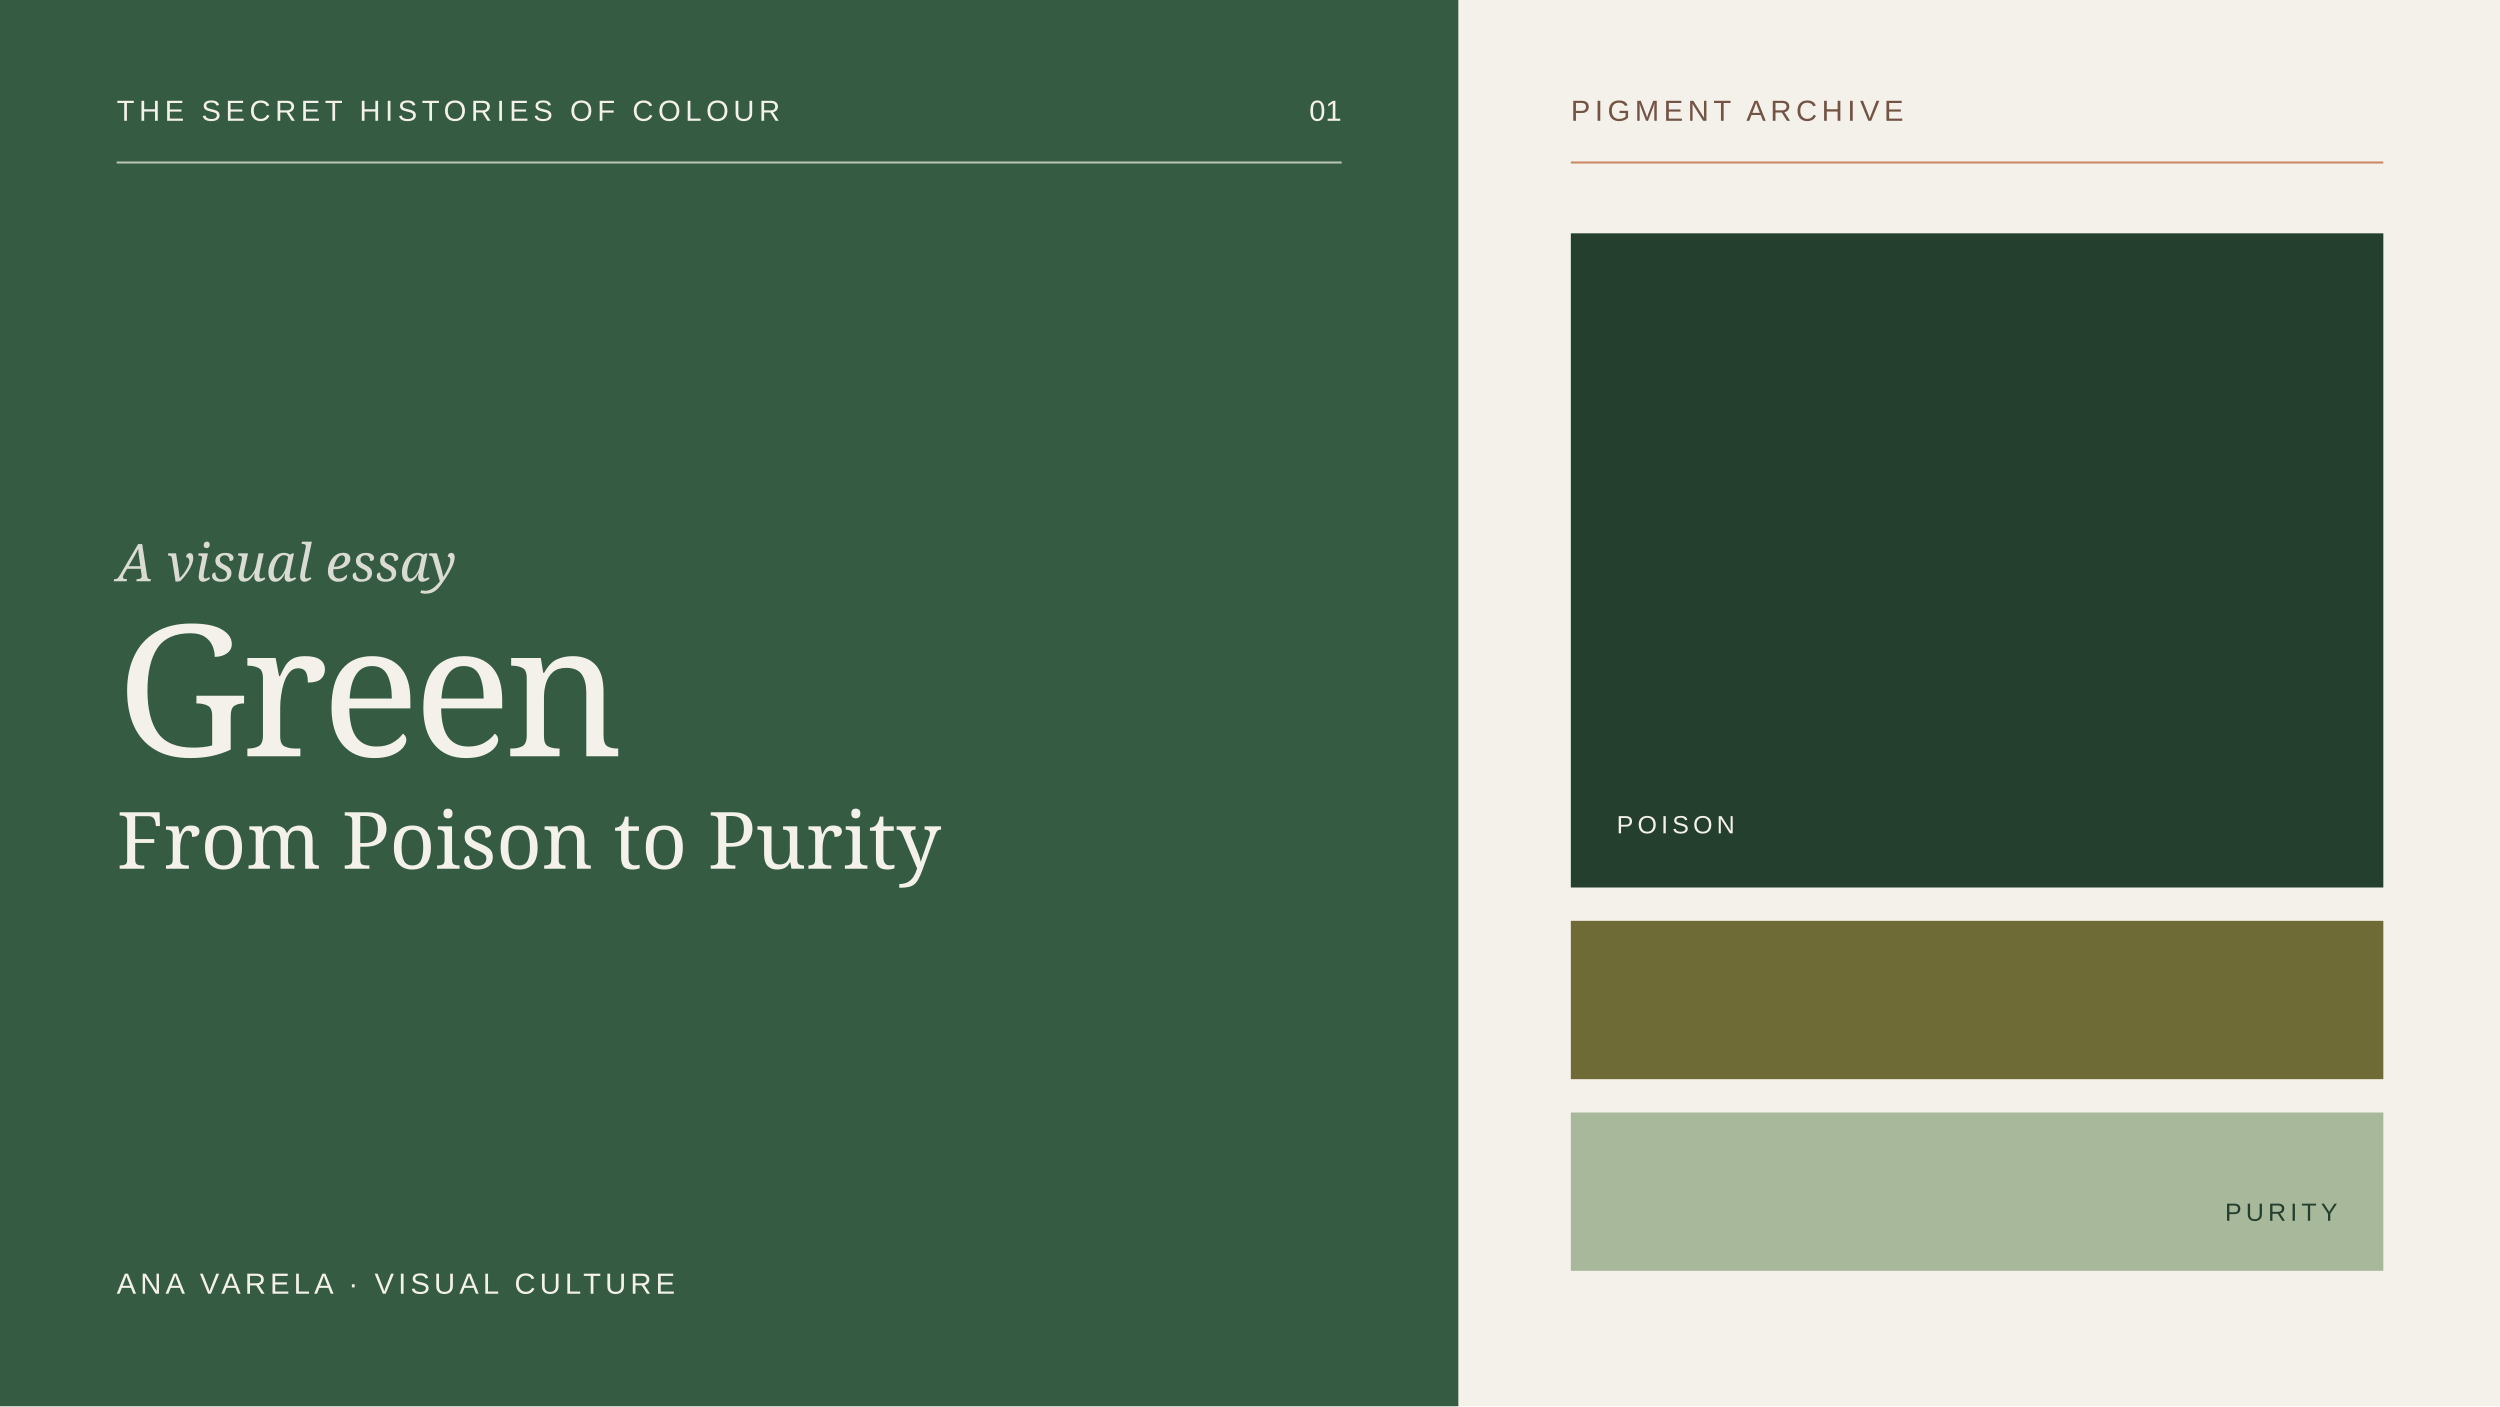
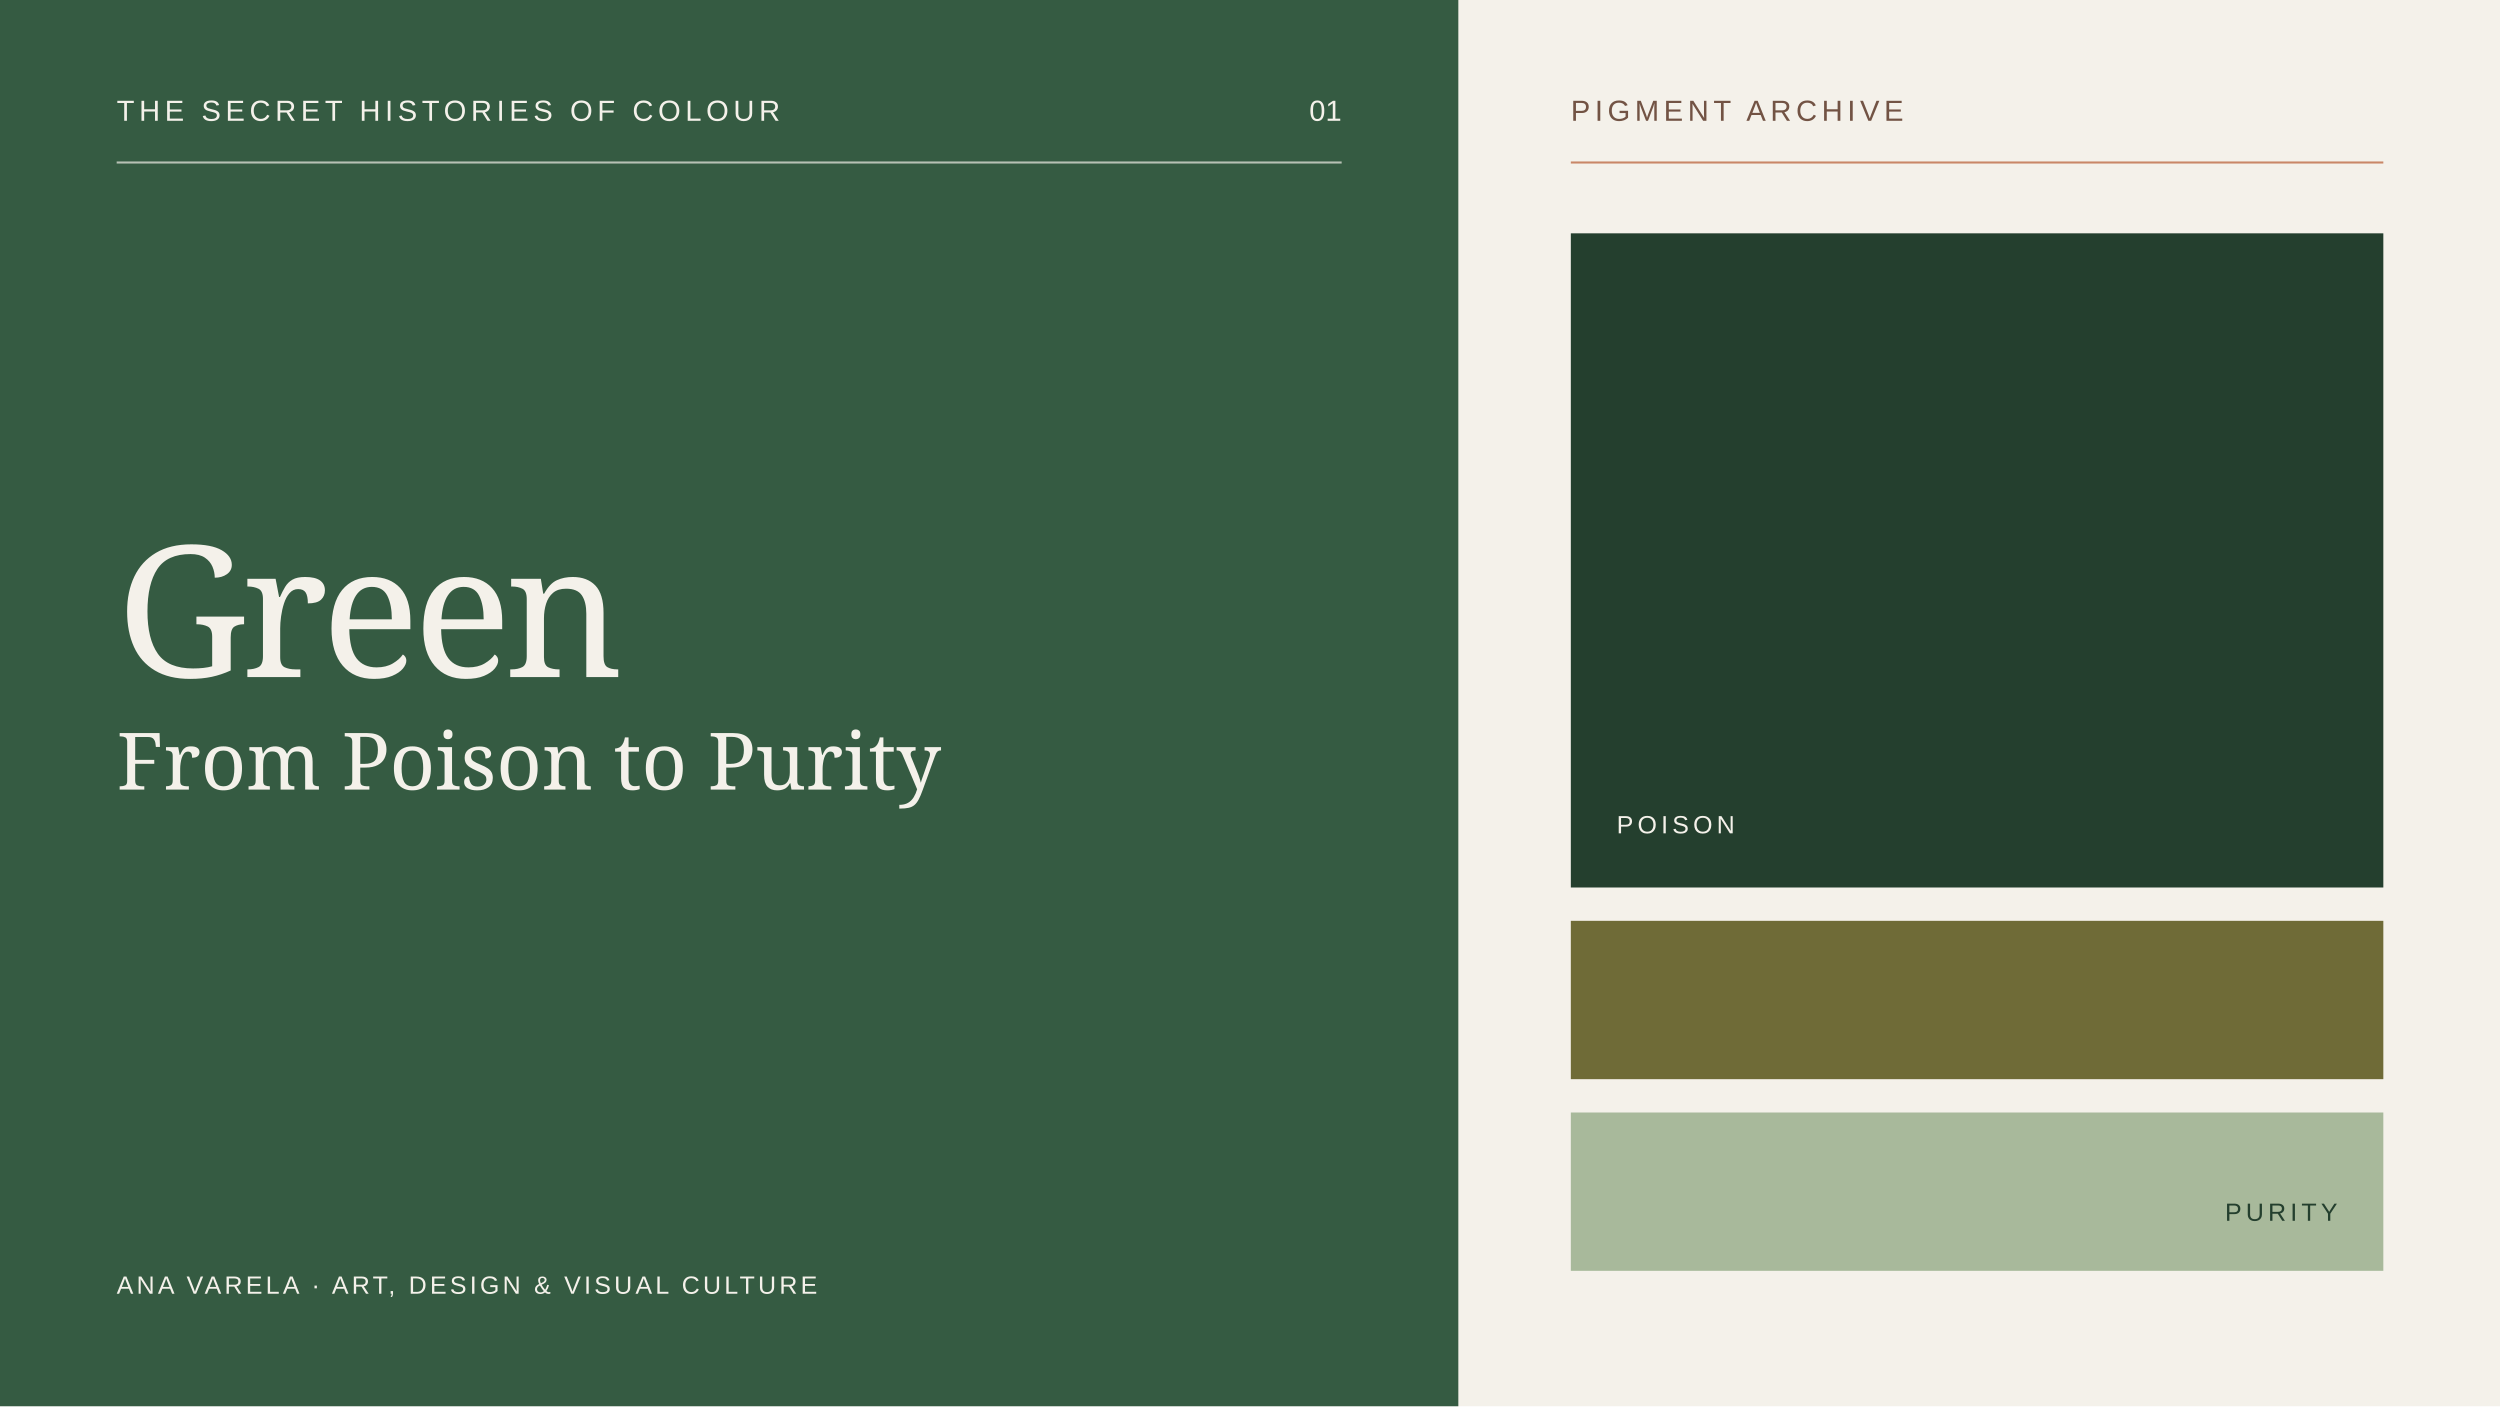
<svg xmlns="http://www.w3.org/2000/svg" viewBox="0 0 1200 675" role="img" aria-labelledby="title description">
  <rect width="1200" height="675" fill="#f4f1ea" />
  <rect width="700" height="675" fill="#355b42" />
  <g fill="#f4f1ea">
    <text x="56" y="58" font-family="Arial, sans-serif" font-size="14" letter-spacing="2.2">THE SECRET HISTORIES OF COLOUR</text>
    <text x="644" y="58" text-anchor="end" font-family="Arial, sans-serif" font-size="14">01</text>
-     <text x="56" y="279" font-family="Georgia, serif" font-size="25" font-style="italic" opacity=".86">A visual essay</text>
-     <text x="56" y="363" font-family="Georgia, serif" font-size="88" letter-spacing="-3">Green</text>
-     <text x="56" y="417" font-family="Georgia, serif" font-size="38">From Poison to Purity</text>
-     <text x="56" y="621" font-family="Arial, sans-serif" font-size="14" letter-spacing="2">ANA VARELA · VISUAL CULTURE</text>
+     <text x="56" y="325" font-family="Georgia, serif" font-size="88" letter-spacing="-3">Green</text>
+     <text x="56" y="379" font-family="Georgia, serif" font-size="38">From Poison to Purity</text>
+     <text x="56" y="621" font-family="Arial, sans-serif" font-size="12" letter-spacing="1.55">ANA VARELA · ART, DESIGN &amp; VISUAL CULTURE</text>
  </g>
  <line x1="56" y1="78" x2="644" y2="78" stroke="#f4f1ea" stroke-opacity=".68" />
  <text x="754" y="58" fill="#725344" font-family="Arial, sans-serif" font-size="14" letter-spacing="2.2">PIGMENT ARCHIVE</text>
  <line x1="754" y1="78" x2="1144" y2="78" stroke="#c98768" />
  <rect x="754" y="112" width="390" height="314" fill="#243f2e" />
  <rect x="754" y="442" width="390" height="76" fill="#6f6b37" />
  <rect x="754" y="534" width="390" height="76" fill="#a8b99b" />
  <text x="776" y="400" fill="#f4f1ea" font-family="Arial, sans-serif" font-size="12" letter-spacing="2">POISON</text>
  <text x="1122" y="586" text-anchor="end" fill="#243f2e" font-family="Arial, sans-serif" font-size="12" letter-spacing="2">PURITY</text>
</svg>
